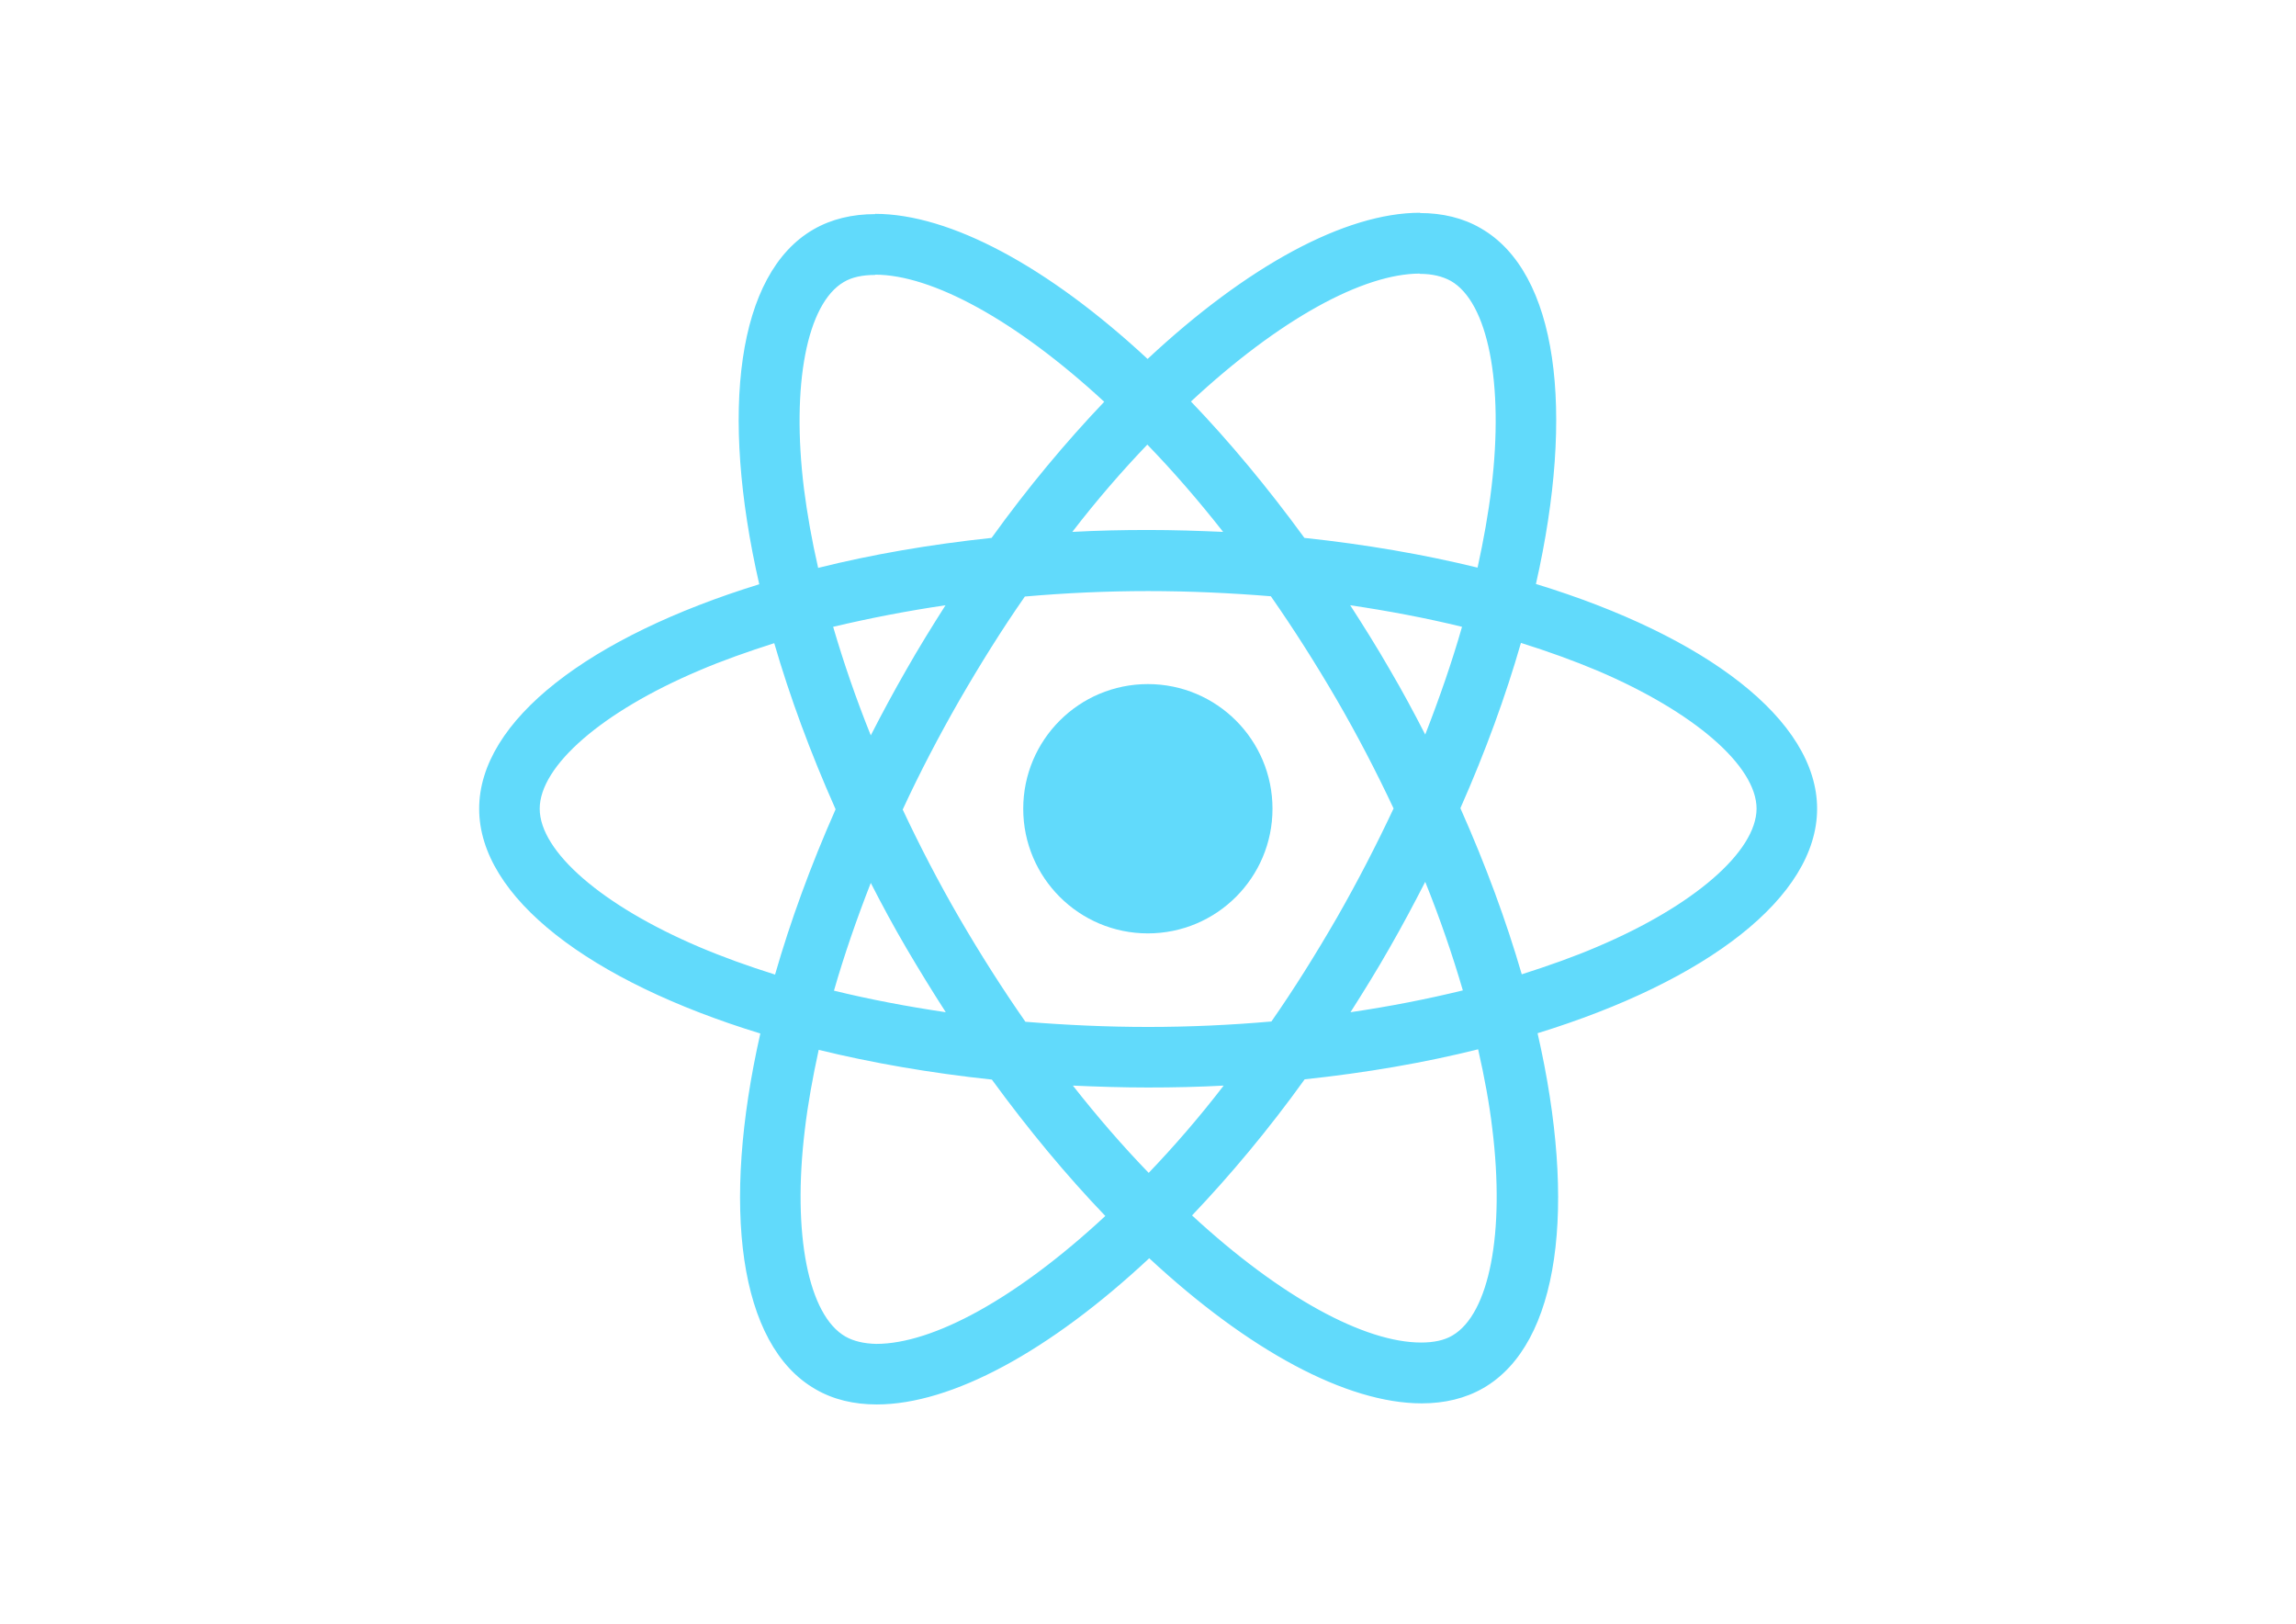
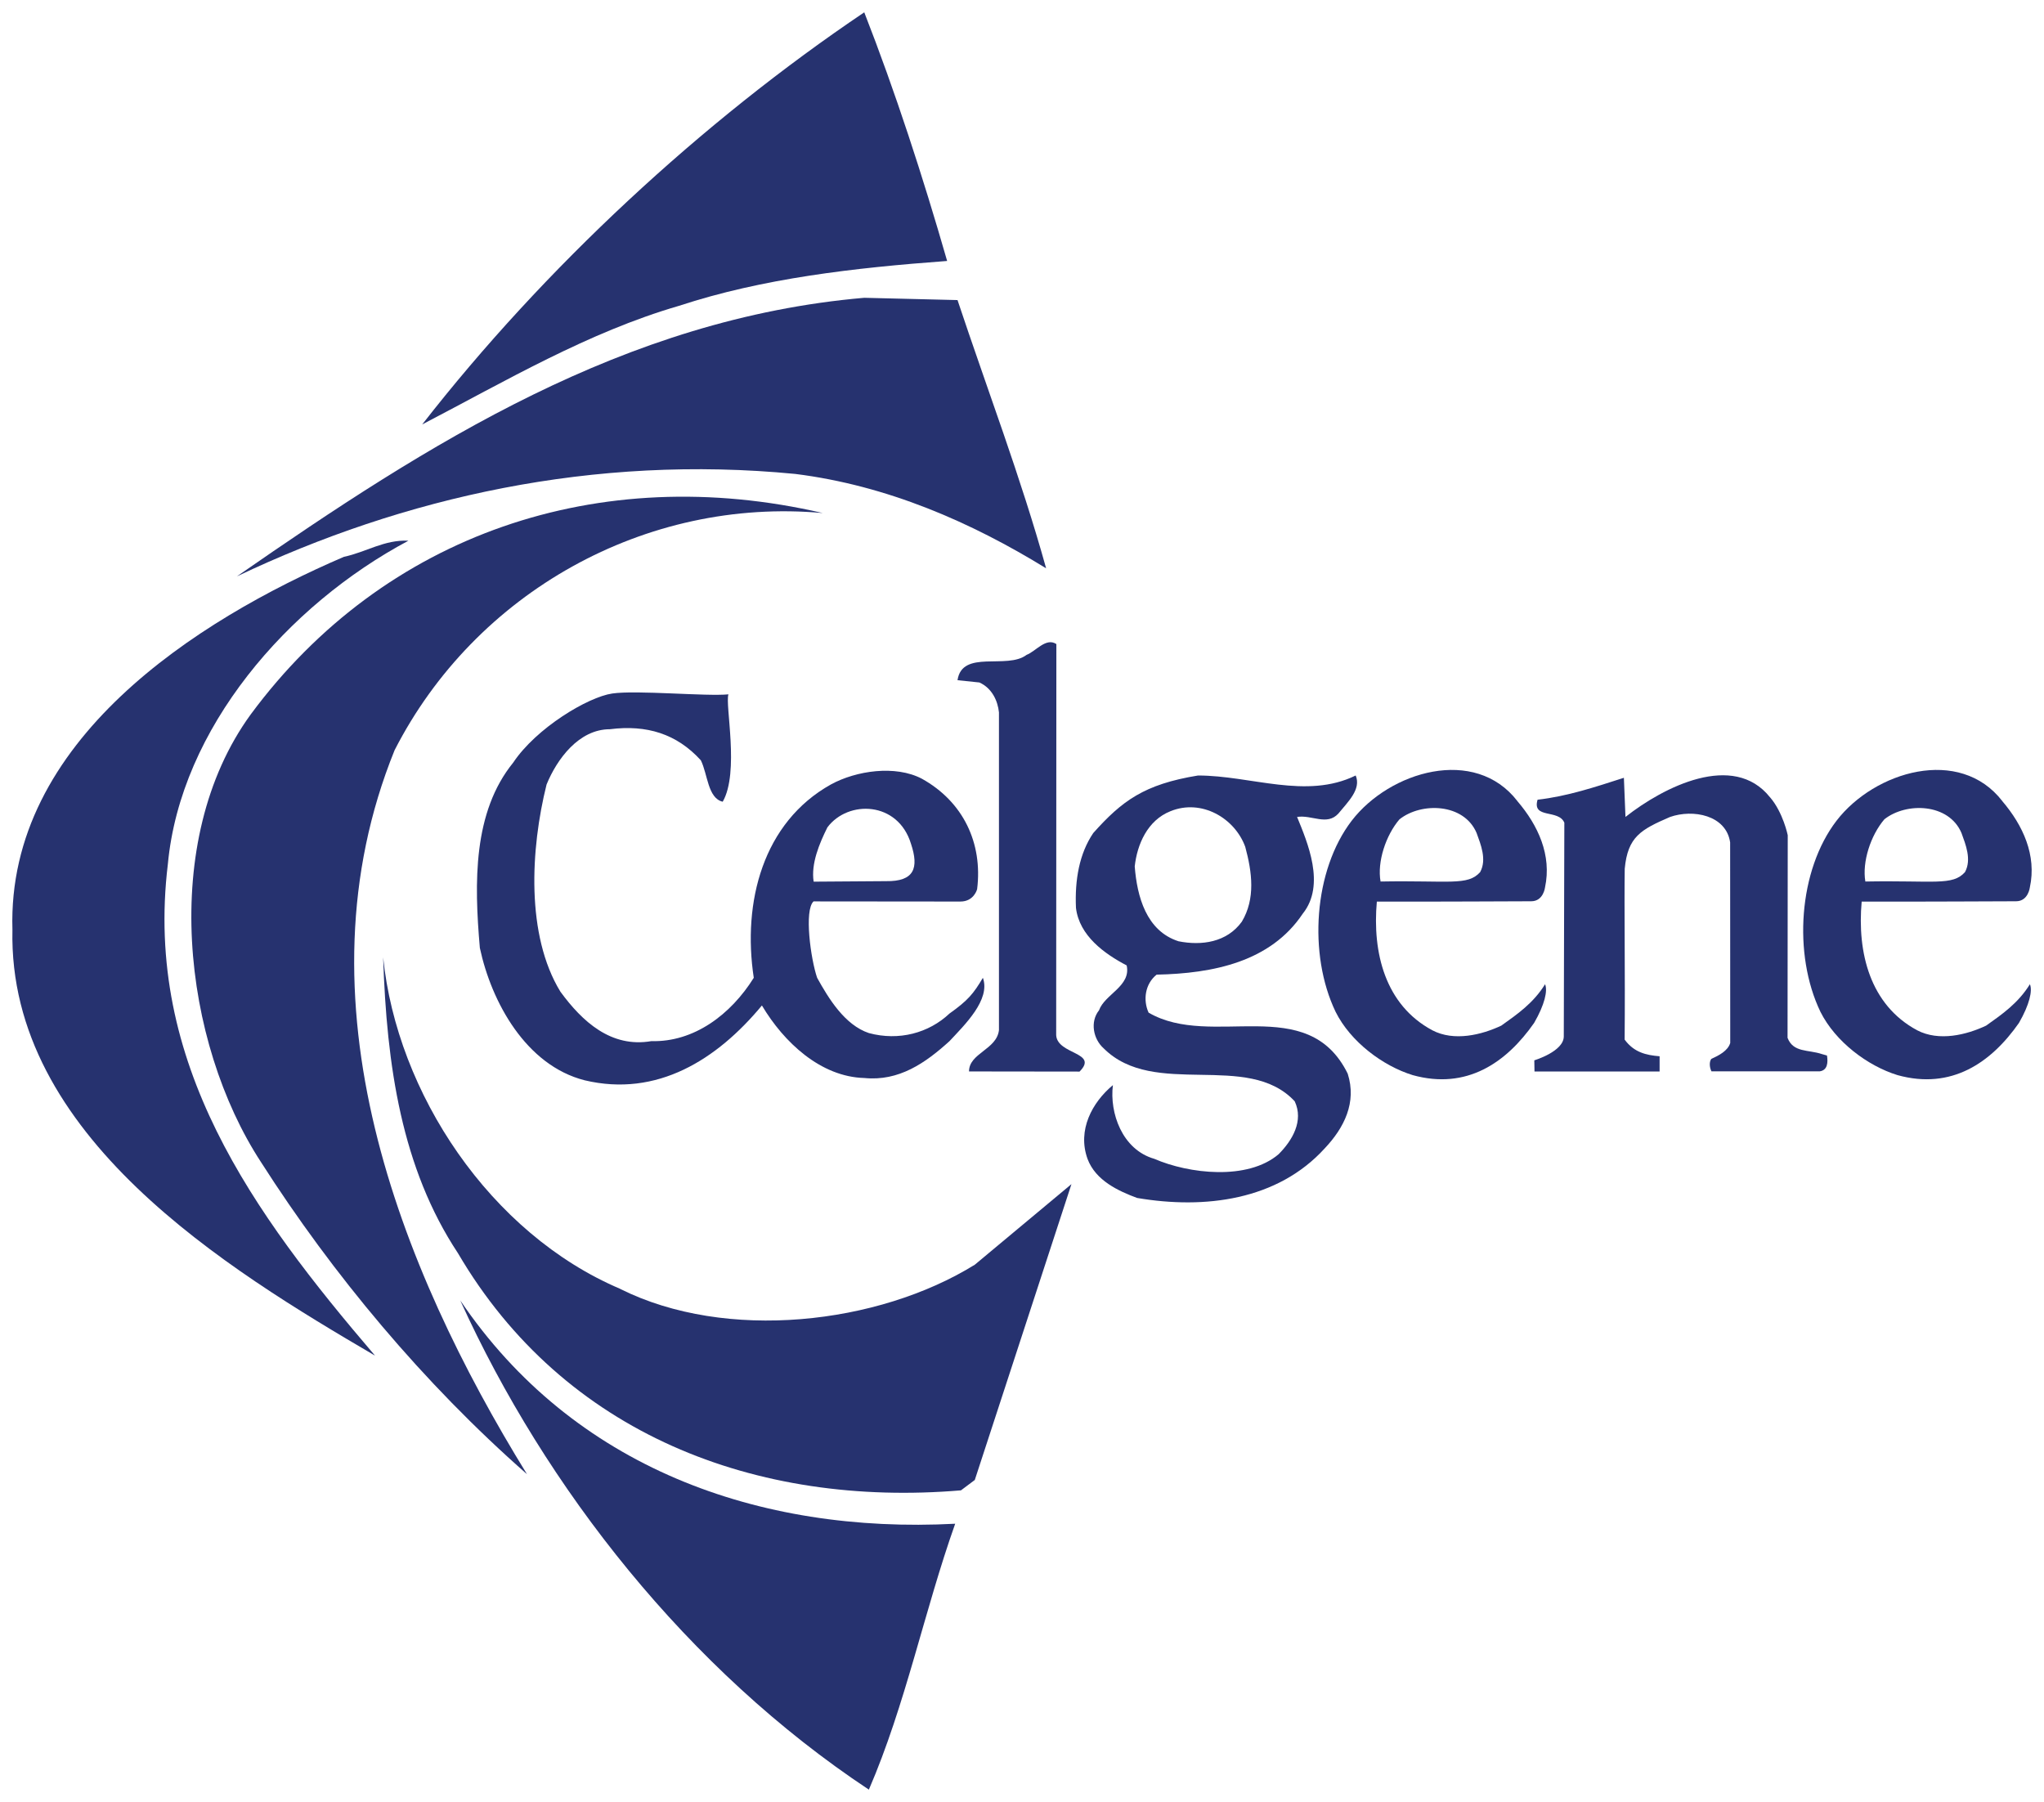
- <svg xmlns="http://www.w3.org/2000/svg" viewBox="0 0 841.9 595.3">
-   <g fill="#61DAFB">
-     <path d="M666.3 296.5c0-32.5-40.7-63.3-103.1-82.4 14.4-63.6 8-114.2-20.2-130.4-6.5-3.8-14.1-5.6-22.4-5.6v22.3c4.6 0 8.3.9 11.4 2.6 13.6 7.8 19.5 37.5 14.9 75.7-1.1 9.4-2.9 19.3-5.1 29.4-19.6-4.8-41-8.5-63.5-10.9-13.5-18.5-27.5-35.3-41.6-50 32.6-30.3 63.2-46.9 84-46.9V78c-27.5 0-63.5 19.6-99.9 53.6-36.4-33.8-72.4-53.2-99.9-53.2v22.3c20.7 0 51.4 16.5 84 46.6-14 14.7-28 31.4-41.3 49.9-22.6 2.4-44 6.1-63.6 11-2.3-10-4-19.7-5.2-29-4.7-38.2 1.1-67.9 14.6-75.8 3-1.8 6.9-2.6 11.5-2.6V78.5c-8.4 0-16 1.8-22.6 5.6-28.1 16.2-34.4 66.7-19.9 130.1-62.2 19.2-102.7 49.9-102.7 82.3 0 32.5 40.7 63.3 103.1 82.4-14.4 63.6-8 114.2 20.2 130.4 6.5 3.8 14.1 5.6 22.5 5.6 27.5 0 63.5-19.6 99.9-53.6 36.4 33.8 72.4 53.2 99.9 53.2 8.4 0 16-1.8 22.6-5.6 28.1-16.2 34.4-66.7 19.9-130.1 62-19.1 102.5-49.9 102.5-82.3zm-130.2-66.7c-3.7 12.9-8.3 26.2-13.5 39.5-4.1-8-8.4-16-13.1-24-4.6-8-9.5-15.8-14.4-23.4 14.2 2.1 27.9 4.7 41 7.9zm-45.8 106.5c-7.8 13.5-15.8 26.3-24.1 38.2-14.9 1.3-30 2-45.2 2-15.1 0-30.2-.7-45-1.9-8.3-11.9-16.4-24.6-24.2-38-7.6-13.1-14.5-26.4-20.8-39.8 6.2-13.4 13.2-26.8 20.7-39.9 7.8-13.5 15.8-26.3 24.1-38.2 14.9-1.3 30-2 45.2-2 15.1 0 30.2.7 45 1.9 8.3 11.9 16.4 24.6 24.2 38 7.6 13.1 14.5 26.4 20.8 39.8-6.3 13.4-13.2 26.8-20.7 39.9zm32.3-13c5.4 13.4 10 26.8 13.8 39.8-13.1 3.2-26.9 5.9-41.2 8 4.9-7.7 9.8-15.6 14.4-23.7 4.6-8 8.9-16.1 13-24.1zM421.2 430c-9.3-9.6-18.6-20.3-27.8-32 9 .4 18.2.7 27.5.7 9.4 0 18.7-.2 27.8-.7-9 11.7-18.3 22.4-27.5 32zm-74.4-58.9c-14.2-2.1-27.9-4.7-41-7.9 3.7-12.9 8.3-26.2 13.5-39.5 4.1 8 8.4 16 13.1 24 4.7 8 9.5 15.8 14.4 23.4zM420.7 163c9.3 9.6 18.6 20.3 27.8 32-9-.4-18.2-.7-27.5-.7-9.4 0-18.7.2-27.8.7 9-11.7 18.3-22.4 27.5-32zm-74 58.9c-4.9 7.7-9.8 15.6-14.4 23.7-4.6 8-8.9 16-13 24-5.4-13.4-10-26.8-13.8-39.8 13.1-3.1 26.9-5.8 41.2-7.9zm-90.5 125.2c-35.4-15.1-58.3-34.9-58.3-50.6 0-15.7 22.9-35.6 58.3-50.6 8.6-3.7 18-7 27.7-10.1 5.7 19.6 13.2 40 22.5 60.9-9.2 20.8-16.6 41.1-22.2 60.6-9.9-3.1-19.3-6.5-28-10.2zM310 490c-13.6-7.8-19.5-37.5-14.9-75.7 1.1-9.4 2.9-19.3 5.1-29.4 19.6 4.8 41 8.5 63.5 10.9 13.5 18.5 27.5 35.3 41.6 50-32.6 30.3-63.2 46.9-84 46.9-4.5-.1-8.3-1-11.3-2.7zm237.2-76.2c4.7 38.2-1.1 67.9-14.6 75.8-3 1.8-6.9 2.6-11.5 2.6-20.7 0-51.4-16.5-84-46.6 14-14.7 28-31.4 41.3-49.9 22.6-2.4 44-6.1 63.6-11 2.3 10.1 4.1 19.8 5.2 29.1zm38.5-66.7c-8.6 3.7-18 7-27.7 10.1-5.7-19.6-13.2-40-22.5-60.9 9.2-20.8 16.6-41.1 22.2-60.6 9.9 3.1 19.3 6.5 28.1 10.2 35.4 15.1 58.3 34.9 58.3 50.6-.1 15.7-23 35.6-58.4 50.6zM320.8 78.4z" />
-     <circle cx="420.9" cy="296.5" r="45.7" />
-     <path d="M520.5 78.1z" />
+ <svg xmlns="http://www.w3.org/2000/svg" width="165.921" height="146.272" viewBox="0 0 43.9 38.701" version="1.1" id="svg6165">
+   <defs id="defs6159">
+     <clipPath id="clipPath3075" clipPathUnits="userSpaceOnUse">
+       <path id="path3073" d="M 684.54,625.296 H 807.48 V 733.5 H 684.54 Z" />
+     </clipPath>
+     <clipPath id="clipPath3043" clipPathUnits="userSpaceOnUse">
+       <path id="path3041" d="M 684.54,625.295 H 807.48 V 733.5 H 684.54 Z" />
+     </clipPath>
+     <clipPath id="clipPath3027" clipPathUnits="userSpaceOnUse">
+       <path id="path3025" d="M 684.54,625.296 H 807.48 V 733.5 H 684.54 Z" />
+     </clipPath>
+     <clipPath id="clipPath3011" clipPathUnits="userSpaceOnUse">
+       <path id="path3009" d="M 684.54,625.295 H 807.48 V 733.5 H 684.54 Z" />
+     </clipPath>
+   </defs>
+   <g id="layer1" transform="translate(99.54851,37.09129)">
+     <g id="g6327" transform="translate(0.2645825,-0.2645916)">
+       <path d="m -79.471,-31.222 c -2.002,0.148 -3.956,0.371 -5.761,0.964 -1.953,0.569 -3.708,1.607 -5.513,2.547 2.62,-3.363 6.007,-6.502 9.494,-8.851 0.667,1.706 1.261,3.536 1.78,5.34" style="fill:#26326f;fill-opacity:1;fill-rule:nonzero;stroke:none;stroke-width:0.353" id="path3015" />
+       <path d="m -79.248,-30.382 c 0.642,1.929 1.36,3.808 1.903,5.761 -1.607,-0.989 -3.411,-1.78 -5.389,-2.027 -4.326,-0.42 -8.406,0.495 -11.991,2.2 4.129,-2.867 8.331,-5.538 13.474,-5.983 l 2.002,0.049" style="fill:#26326f;fill-opacity:1;fill-rule:nonzero;stroke:none;stroke-width:0.353" id="path3019" />
+       <path d="m -82.141,-25.808 c -3.807,-0.346 -7.466,1.706 -9.197,5.093 -2.176,5.364 0.099,11.1 2.843,15.55 -2.225,-1.953 -4.178,-4.301 -5.711,-6.7 -1.681,-2.571 -2.201,-6.898 -0.223,-9.617 2.868,-3.881 7.491,-5.439 12.287,-4.326" style="fill:#26326f;fill-opacity:1;fill-rule:nonzero;stroke:none;stroke-width:0.353" id="path3031" />
+       <path d="m -91.041,-25.214 c -2.596,1.384 -4.895,4.029 -5.167,6.947 -0.519,4.277 1.829,7.491 4.45,10.556 -3.165,-1.854 -7.887,-4.721 -7.788,-9.148 -0.123,-4.054 3.956,-6.65 7.12,-8.009 0.47,-0.098 0.865,-0.371 1.384,-0.346" style="fill:#26326f;fill-opacity:1;fill-rule:nonzero;stroke:none;stroke-width:0.353" id="path3035" />
+       <path d="m -77.129,-14.593 c 0.026,0.421 0.921,0.361 0.502,0.781 l -2.374,-0.003 c 0,-0.395 0.594,-0.467 0.643,-0.887 v -6.824 c -0.025,-0.247 -0.148,-0.52 -0.42,-0.643 l -0.47,-0.049 c 0.099,-0.667 1.063,-0.222 1.483,-0.544 0.197,-0.074 0.417,-0.38 0.64,-0.232 l -0.004,8.4" style="fill:#26326f;fill-opacity:1;fill-rule:nonzero;stroke:none;stroke-width:0.353" id="path3047" />
+       <path d="m -61.796,-19.702 c 0.279,0.325 0.379,0.813 0.379,0.813 l -0.004,4.352 c 0.123,0.321 0.442,0.25 0.738,0.349 l 0.109,0.031 c 0.024,0.148 0.014,0.316 -0.157,0.34 h -2.324 c -0.046,-0.092 -0.048,-0.208 -0.004,-0.267 0.158,-0.072 0.357,-0.172 0.407,-0.343 l -0.002,-4.307 c -0.085,-0.587 -0.798,-0.72 -1.292,-0.546 -0.625,0.271 -0.907,0.422 -0.972,1.112 -0.013,0.82 0.011,2.255 -0.002,3.669 0.199,0.272 0.454,0.334 0.751,0.358 v 0.327 h -2.687 l -0.004,-0.24 c 0,0 0.633,-0.189 0.633,-0.514 0,-0.325 0.012,-4.589 0.012,-4.589 -0.123,-0.297 -0.698,-0.074 -0.575,-0.494 0.643,-0.074 1.236,-0.272 1.854,-0.471 l 0.034,0.841 c 0.816,-0.643 2.319,-1.41 3.105,-0.421" style="fill:#26326f;fill-opacity:1;fill-rule:nonzero;stroke:none;stroke-width:0.353" id="path3051" />
+       <path d="m -74.675,-19.404 c -0.495,0.197 -0.716,0.716 -0.767,1.186 0.05,0.643 0.247,1.385 0.94,1.607 0.495,0.099 1.038,0.025 1.36,-0.42 0.296,-0.494 0.221,-1.063 0.074,-1.607 -0.224,-0.618 -0.939,-1.038 -1.607,-0.766 m 3.979,-0.767 c 0.124,0.297 -0.171,0.569 -0.371,0.816 -0.247,0.271 -0.568,0.024 -0.888,0.074 0.222,0.544 0.618,1.458 0.123,2.076 -0.693,1.038 -1.928,1.286 -3.14,1.311 -0.247,0.198 -0.296,0.544 -0.172,0.816 1.357,0.791 3.411,-0.445 4.276,1.31 0.198,0.618 -0.075,1.163 -0.495,1.607 -1.014,1.113 -2.571,1.311 -4.029,1.063 -0.396,-0.148 -0.89,-0.371 -1.064,-0.84 -0.222,-0.618 0.099,-1.212 0.545,-1.583 -0.074,0.594 0.197,1.385 0.89,1.583 0.74,0.322 2.002,0.47 2.669,-0.099 0.296,-0.297 0.543,-0.716 0.346,-1.137 -1.013,-1.088 -3.015,-0.049 -4.104,-1.138 -0.223,-0.198 -0.296,-0.569 -0.099,-0.816 0.123,-0.346 0.693,-0.519 0.594,-0.964 -0.471,-0.247 -1.017,-0.634 -1.089,-1.236 -0.027,-0.603 0.072,-1.165 0.371,-1.607 0.618,-0.692 1.094,-1.047 2.25,-1.236 1.138,0 2.324,0.52 3.386,0" style="fill:#26326f;fill-opacity:1;fill-rule:nonzero;stroke:none;stroke-width:0.353" id="path3055" />
+       <path d="m -69.755,-19.231 c -0.296,0.346 -0.483,0.918 -0.407,1.337 1.476,-0.027 1.87,0.097 2.138,-0.201 0.149,-0.271 0.012,-0.599 -0.075,-0.84 -0.271,-0.643 -1.186,-0.667 -1.655,-0.296 m 2.53,-0.39 c 0.446,0.52 0.742,1.162 0.594,1.854 0,0 -0.034,0.297 -0.296,0.297 -0.263,0 -2.076,0.011 -3.316,0.007 -0.098,1.094 0.176,2.218 1.19,2.763 0.469,0.247 1.063,0.099 1.483,-0.099 0.346,-0.247 0.69,-0.484 0.94,-0.889 0.059,0.136 -0.006,0.435 -0.235,0.831 -0.596,0.853 -1.447,1.443 -2.608,1.121 -0.642,-0.198 -1.336,-0.717 -1.656,-1.36 -0.593,-1.236 -0.469,-3.041 0.346,-4.104 0.816,-1.062 2.646,-1.607 3.56,-0.42" style="fill:#26326f;fill-opacity:1;fill-rule:nonzero;stroke:none;stroke-width:0.353" id="path3059" />
+       <path d="m -82.042,-19.058 c -0.173,0.346 -0.356,0.782 -0.296,1.167 l 1.557,-0.011 c 0.605,0.009 0.707,-0.282 0.534,-0.801 -0.278,-0.918 -1.35,-0.948 -1.795,-0.355 m -2.126,-2.856 c -0.077,0.216 0.241,1.675 -0.123,2.306 -0.322,-0.074 -0.322,-0.594 -0.47,-0.89 -0.519,-0.569 -1.162,-0.767 -1.953,-0.667 -0.667,0 -1.137,0.642 -1.36,1.187 -0.346,1.384 -0.445,3.238 0.297,4.45 0.47,0.642 1.088,1.211 1.953,1.062 0.914,0.025 1.705,-0.568 2.2,-1.36 -0.247,-1.631 0.198,-3.338 1.657,-4.153 0.544,-0.297 1.384,-0.421 1.953,-0.123 0.89,0.494 1.31,1.384 1.187,2.373 0,0 -0.066,0.265 -0.359,0.265 -0.294,0 -3.154,-0.003 -3.154,-0.003 -0.205,0.188 -0.062,1.236 0.077,1.641 0.247,0.445 0.593,1.014 1.112,1.187 0.643,0.173 1.286,0 1.731,-0.42 0.396,-0.282 0.513,-0.423 0.717,-0.767 0.17,0.47 -0.395,1.014 -0.717,1.36 -0.519,0.471 -1.087,0.866 -1.829,0.792 -0.939,-0.025 -1.73,-0.767 -2.2,-1.558 -0.964,1.162 -2.25,1.978 -3.808,1.607 -1.261,-0.322 -2.002,-1.681 -2.25,-2.843 -0.123,-1.409 -0.148,-2.917 0.717,-3.981 0.495,-0.742 1.601,-1.406 2.126,-1.483 0.525,-0.077 2.018,0.065 2.497,0.018" style="fill:#26326f;fill-opacity:1;fill-rule:nonzero;stroke:none;stroke-width:0.353" id="path3063" />
+       <path d="m -86.492,-9.144 c 2.275,1.137 5.538,0.766 7.615,-0.52 l 2.076,-1.731 -2.076,6.354 -0.297,0.223 c -4.4,0.371 -8.529,-1.212 -10.803,-5.093 -1.211,-1.829 -1.532,-4.03 -1.607,-6.354 0.296,2.917 2.299,5.933 5.093,7.12" style="fill:#26326f;fill-opacity:1;fill-rule:nonzero;stroke:none;stroke-width:0.353" id="path3067" />
+       <path d="m -79.298,-4.101 c -0.667,1.879 -1.063,3.881 -1.854,5.711 -3.881,-2.572 -6.947,-6.478 -8.776,-10.507 2.423,3.585 6.403,5.018 10.631,4.796" style="fill:#26326f;fill-opacity:1;fill-rule:nonzero;stroke:none;stroke-width:0.353" id="path3079" />
+       <path d="m -59.341,-19.231 c -0.296,0.346 -0.481,0.918 -0.409,1.337 1.477,-0.027 1.871,0.097 2.139,-0.201 0.149,-0.271 0.013,-0.599 -0.074,-0.84 -0.271,-0.643 -1.187,-0.667 -1.656,-0.296 m 2.532,-0.39 c 0.443,0.52 0.742,1.162 0.592,1.854 0,0 -0.034,0.297 -0.296,0.297 -0.263,0 -2.078,0.011 -3.316,0.007 -0.098,1.094 0.177,2.218 1.19,2.763 0.471,0.247 1.063,0.099 1.483,-0.099 0.348,-0.247 0.69,-0.484 0.94,-0.889 0.059,0.136 -0.007,0.435 -0.235,0.831 -0.597,0.853 -1.447,1.443 -2.608,1.121 -0.643,-0.198 -1.334,-0.717 -1.656,-1.36 -0.594,-1.236 -0.47,-3.041 0.346,-4.104 0.816,-1.062 2.645,-1.607 3.562,-0.42" style="fill:#26326f;fill-opacity:1;fill-rule:nonzero;stroke:none;stroke-width:0.353" id="path3083" />
+     </g>
  </g>
</svg>
